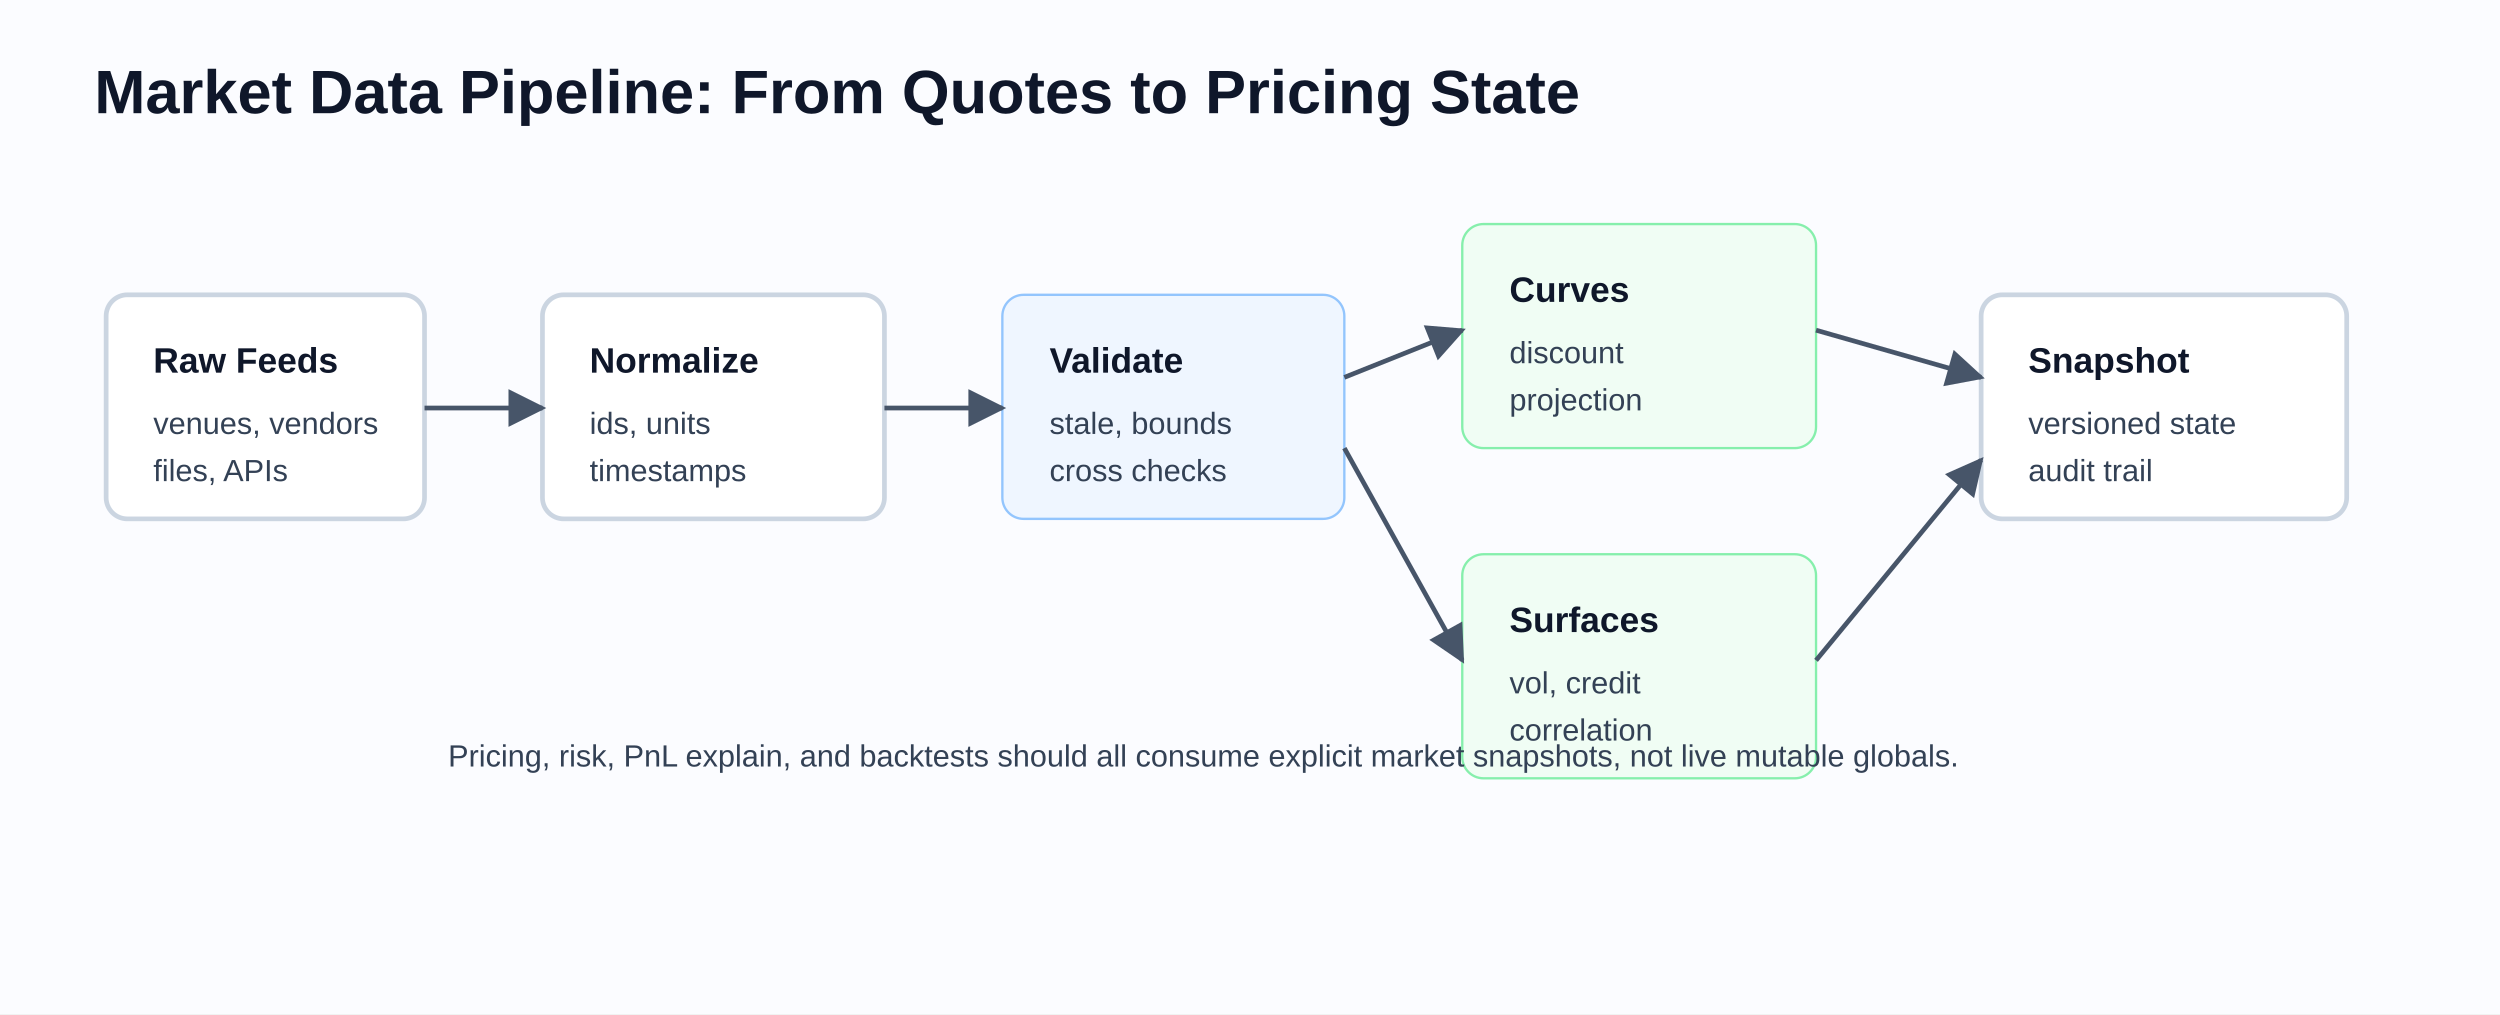
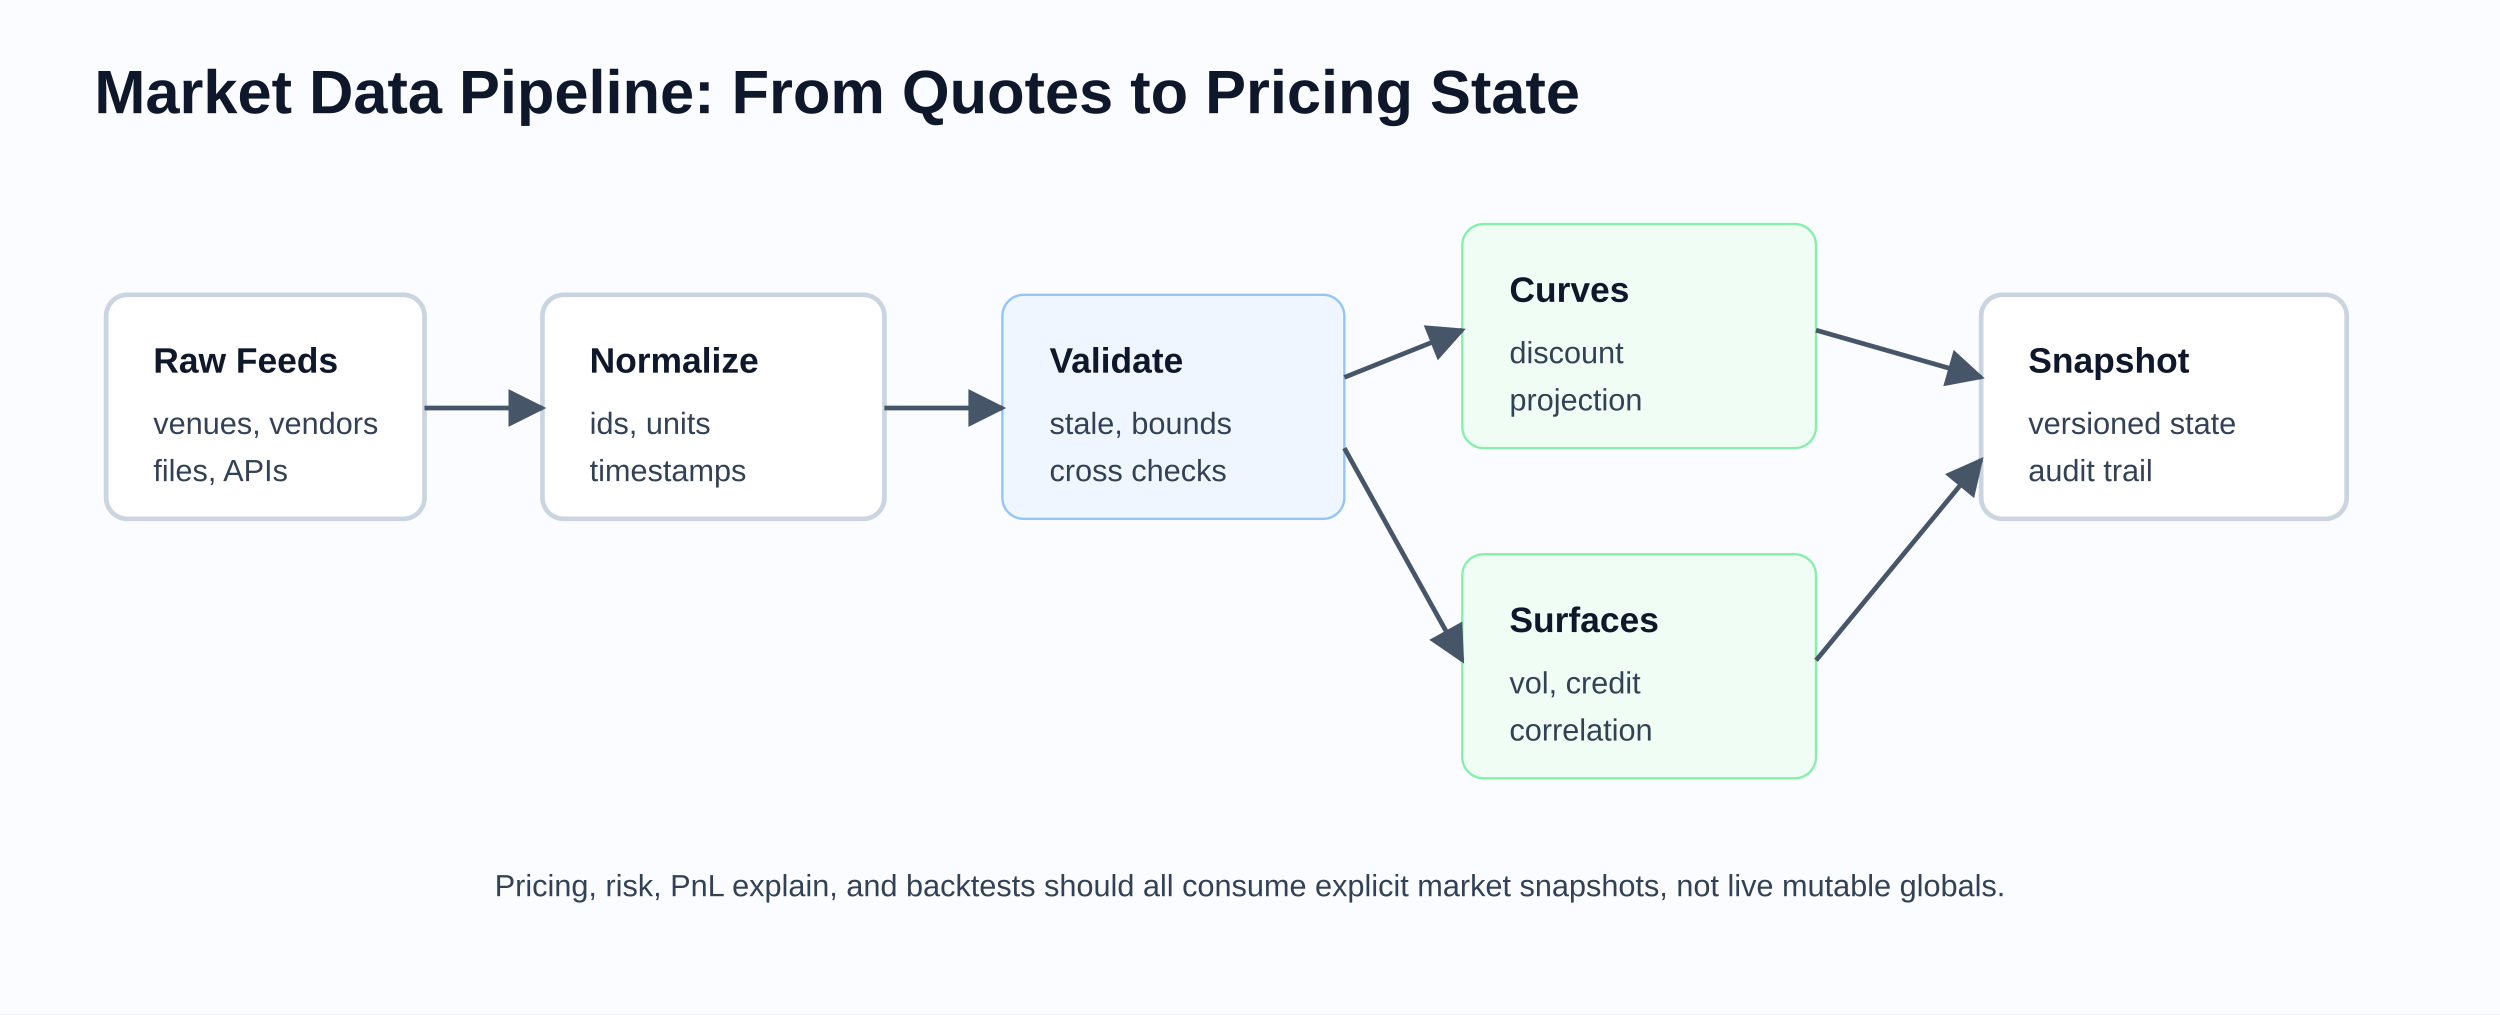
<svg xmlns="http://www.w3.org/2000/svg" width="1060" height="430" viewBox="0 0 1060 430" role="img" aria-labelledby="title desc">
  <defs>
    <style>.bg{fill:#fbfcff}.box{fill:#fff;stroke:#cbd5e1;stroke-width:2}.blue{fill:#eff6ff;stroke:#93c5fd}.green{fill:#f0fdf4;stroke:#86efac}.title{font:bold 26px Arial,sans-serif;fill:#0f172a}.h{font:bold 15px Arial,sans-serif;fill:#0f172a}.txt{font:13px Arial,sans-serif;fill:#334155}.arrow{stroke:#475569;stroke-width:2;fill:none;marker-end:url(#a)}</style>
    <marker id="a" viewBox="0 0 10 10" refX="9" refY="5" markerWidth="8" markerHeight="8" orient="auto">
      <path d="M0 0L10 5L0 10z" fill="#475569" />
    </marker>
  </defs>
  <rect class="bg" width="1060" height="430" />
  <text class="title" x="40" y="48">Market Data Pipeline: From Quotes to Pricing State</text>
  <rect class="box" x="45" y="125" width="135" height="95" rx="9" />
  <text class="h" x="65" y="158">Raw Feeds</text>
  <text class="txt" x="65" y="184">venues, vendors</text>
  <text class="txt" x="65" y="204">files, APIs</text>
  <rect class="box" x="230" y="125" width="145" height="95" rx="9" />
  <text class="h" x="250" y="158">Normalize</text>
  <text class="txt" x="250" y="184">ids, units</text>
  <text class="txt" x="250" y="204">timestamps</text>
  <rect class="blue" x="425" y="125" width="145" height="95" rx="9" />
  <text class="h" x="445" y="158">Validate</text>
  <text class="txt" x="445" y="184">stale, bounds</text>
  <text class="txt" x="445" y="204">cross checks</text>
  <rect class="green" x="620" y="95" width="150" height="95" rx="9" />
  <text class="h" x="640" y="128">Curves</text>
  <text class="txt" x="640" y="154">discount</text>
  <text class="txt" x="640" y="174">projection</text>
  <rect class="green" x="620" y="235" width="150" height="95" rx="9" />
  <text class="h" x="640" y="268">Surfaces</text>
  <text class="txt" x="640" y="294">vol, credit</text>
  <text class="txt" x="640" y="314">correlation</text>
  <rect class="box" x="840" y="125" width="155" height="95" rx="9" />
  <text class="h" x="860" y="158">Snapshot</text>
  <text class="txt" x="860" y="184">versioned state</text>
  <text class="txt" x="860" y="204">audit trail</text>
  <path class="arrow" d="M180 173H230" />
  <path class="arrow" d="M375 173H425" />
  <path class="arrow" d="M570 160L620 140" />
  <path class="arrow" d="M570 190L620 280" />
  <path class="arrow" d="M770 140L840 160" />
  <path class="arrow" d="M770 280L840 195" />
-   <text class="txt" x="190" y="325">Pricing, risk, PnL explain, and backtests should all consume explicit market snapshots, not live mutable globals.</text>
+   <text class="txt" x="530" y="380" text-anchor="middle">Pricing, risk, PnL explain, and backtests should all consume explicit market snapshots, not live mutable globals.</text>
</svg>
